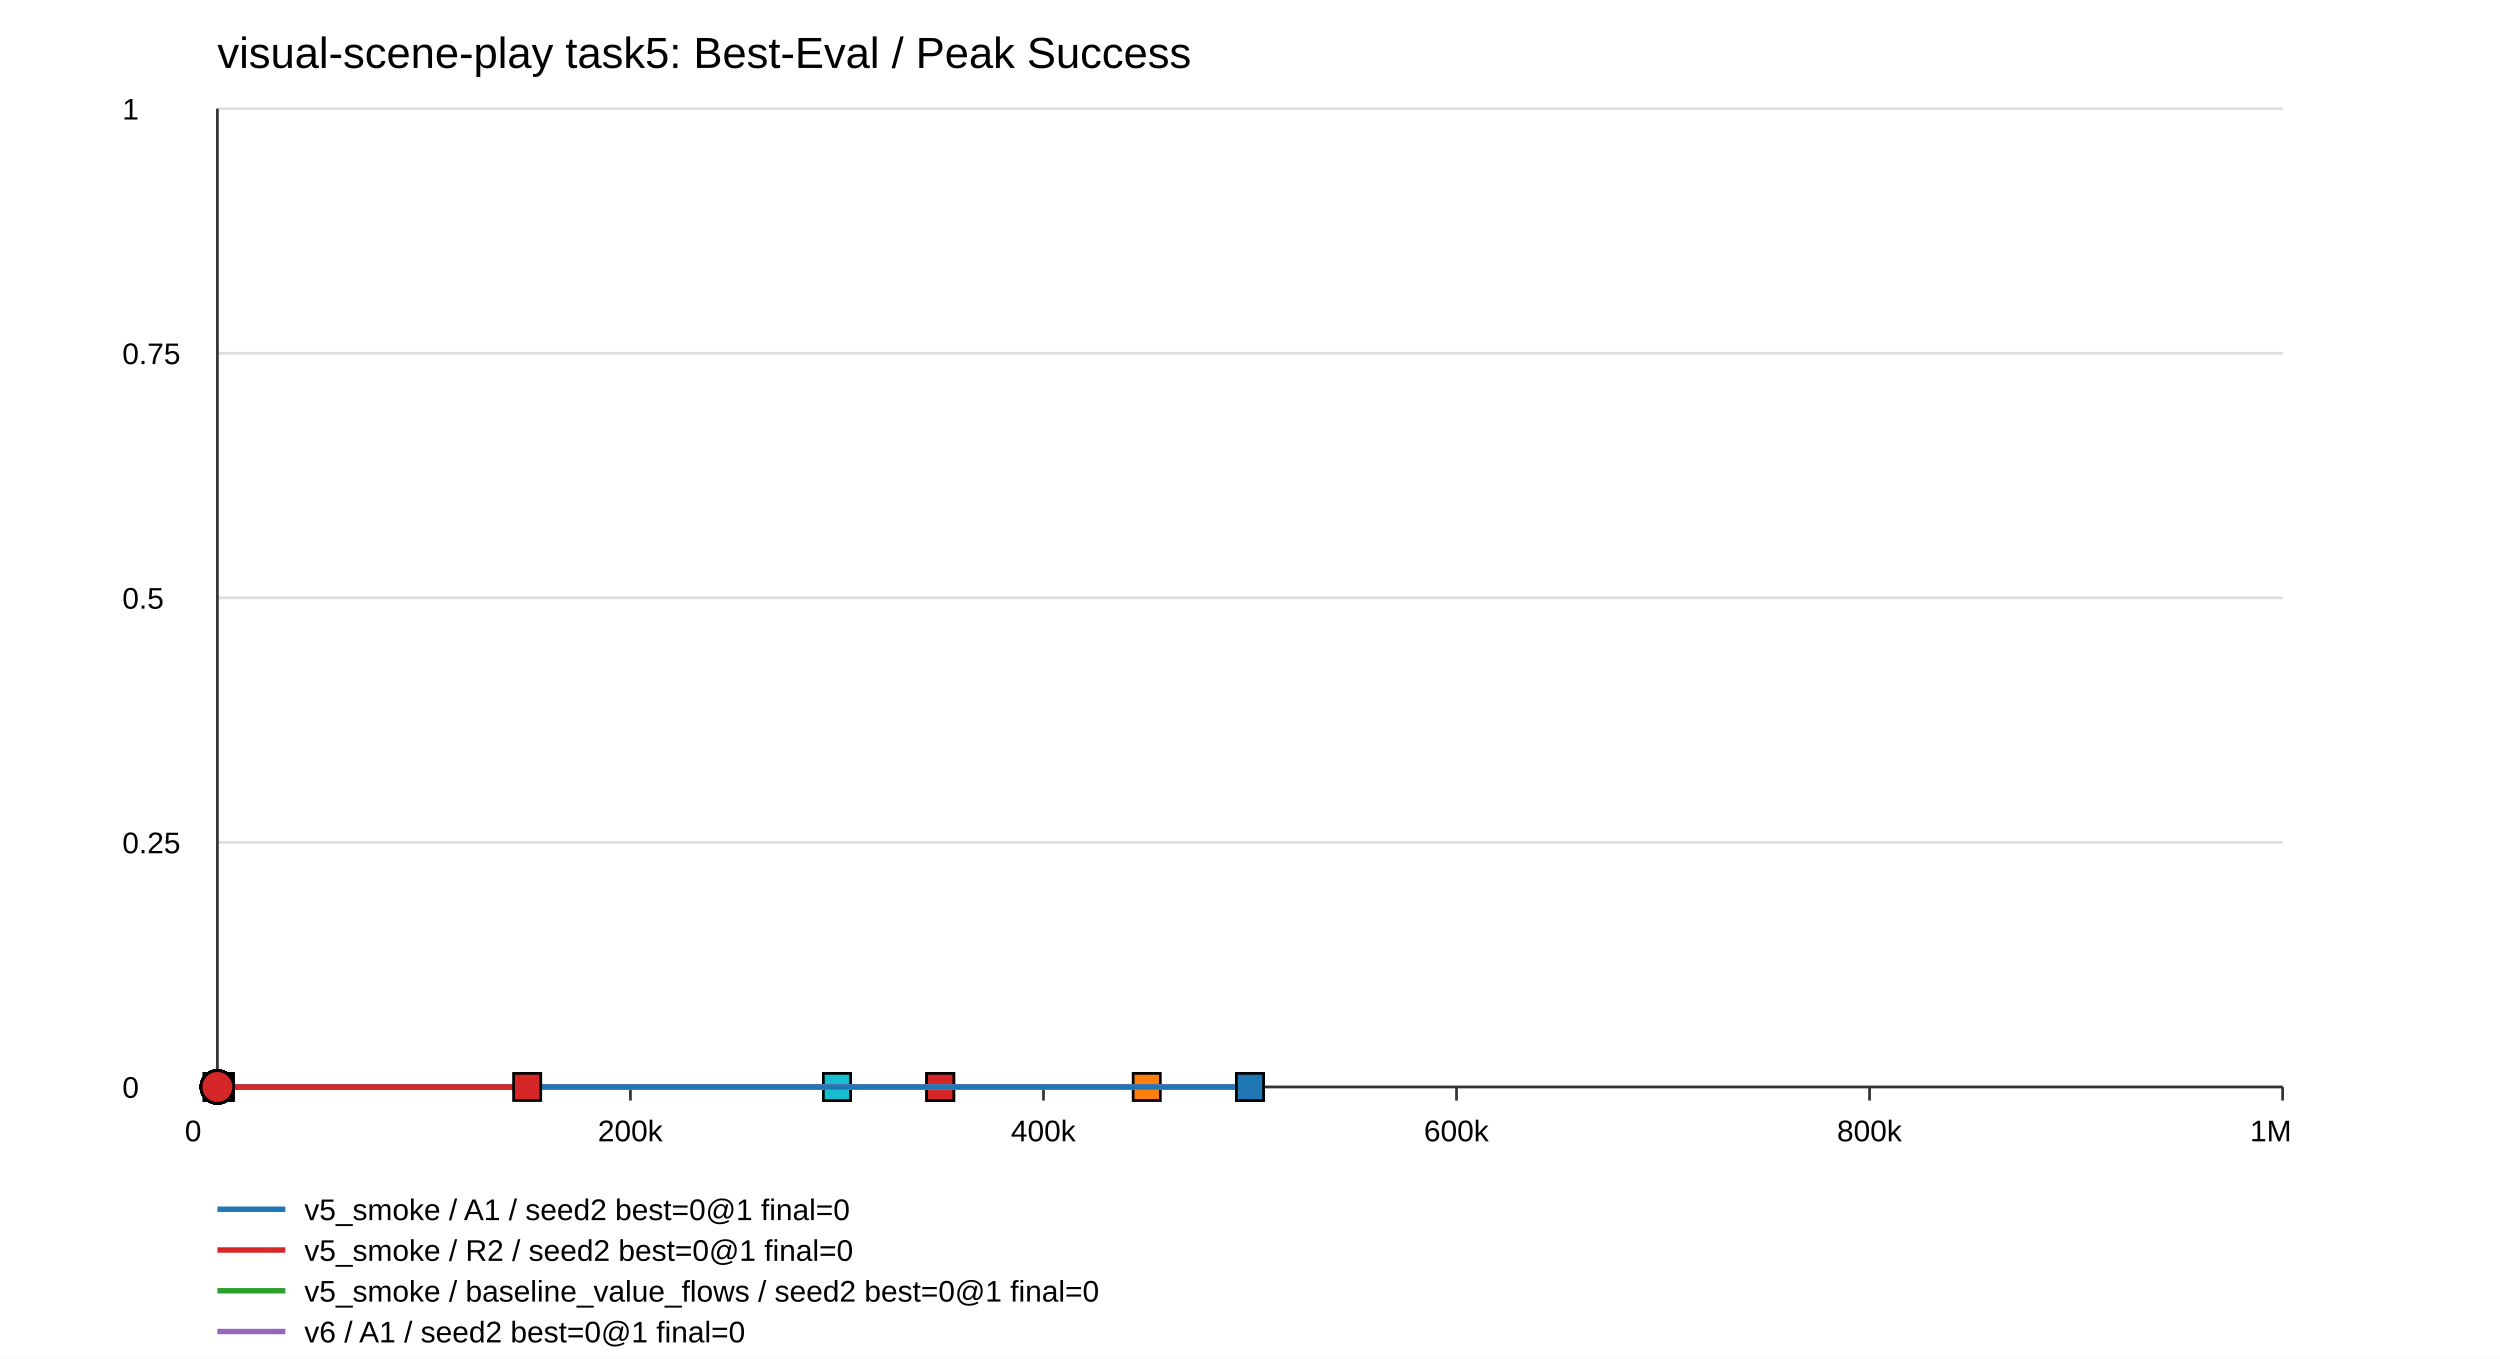
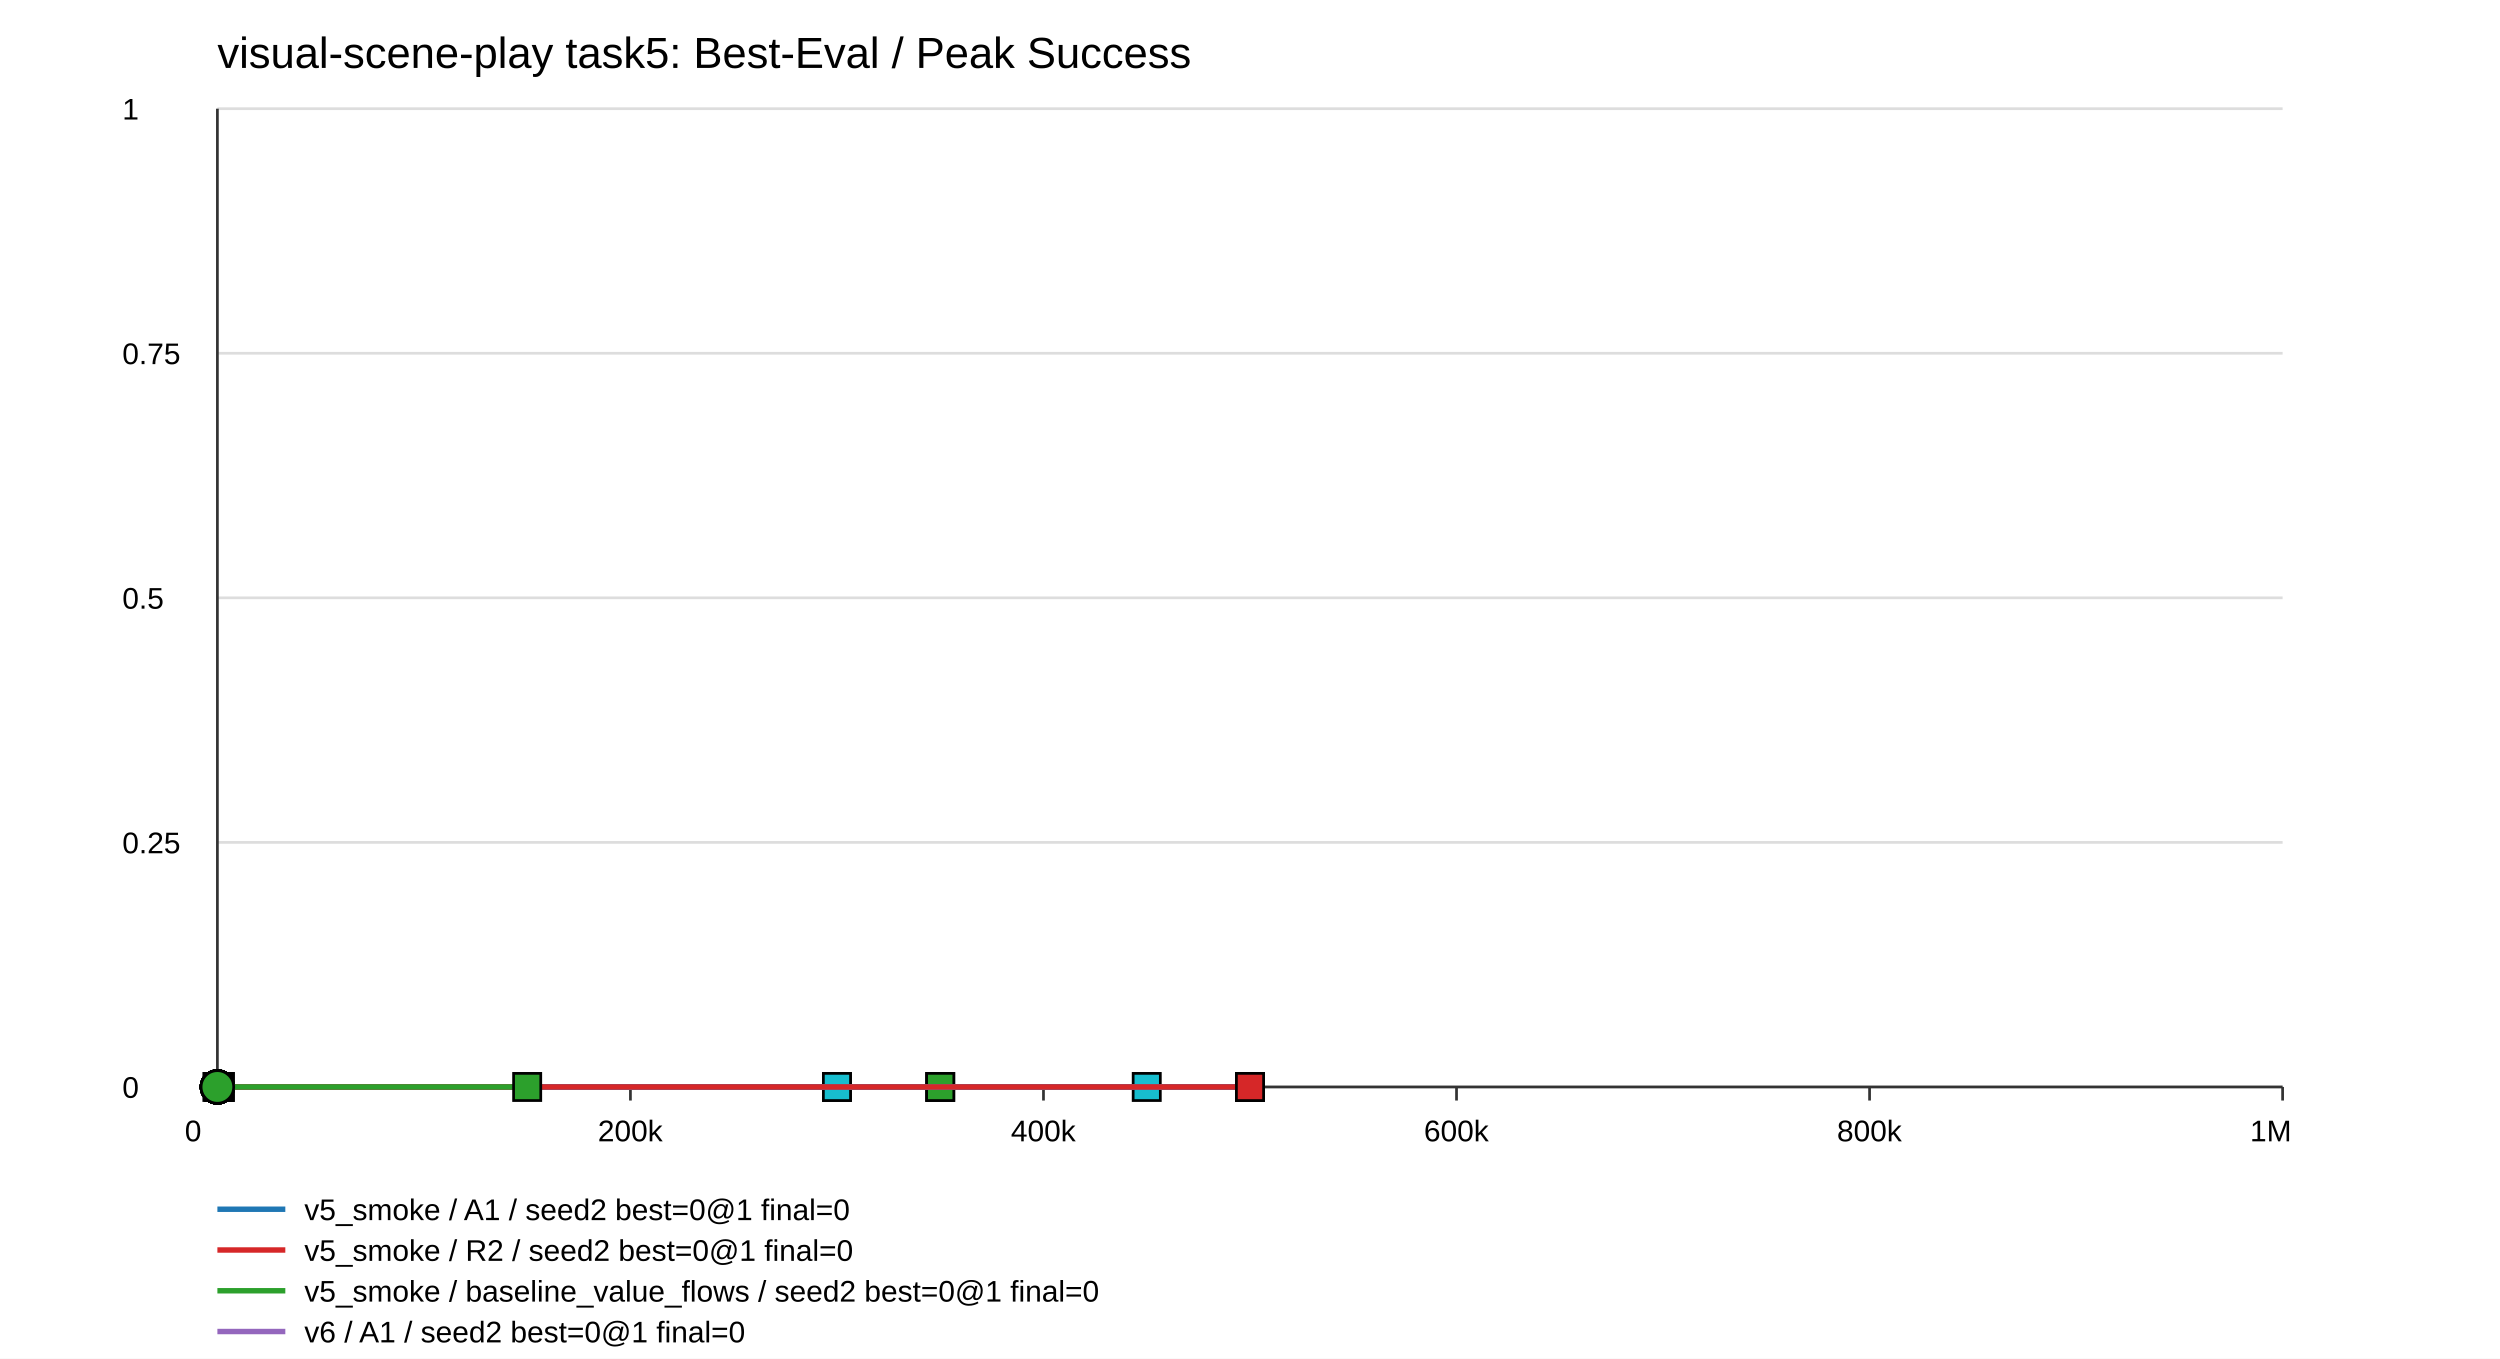
<svg xmlns="http://www.w3.org/2000/svg" width="920" height="500" viewBox="0 0 920 500">
  <rect width="100%" height="100%" fill="white" />
  <text x="80" y="25" font-family="Arial" font-size="16">visual-scene-play task5: Best-Eval / Peak Success</text>
  <line x1="80" y1="400.0" x2="840" y2="400.0" stroke="#ddd" />
  <text x="45" y="404.0" font-family="Arial" font-size="11">0</text>
  <line x1="80" y1="310.0" x2="840" y2="310.0" stroke="#ddd" />
  <text x="45" y="314.0" font-family="Arial" font-size="11">0.25</text>
  <line x1="80" y1="220.0" x2="840" y2="220.0" stroke="#ddd" />
  <text x="45" y="224.0" font-family="Arial" font-size="11">0.5</text>
  <line x1="80" y1="130.0" x2="840" y2="130.0" stroke="#ddd" />
  <text x="45" y="134.0" font-family="Arial" font-size="11">0.75</text>
  <line x1="80" y1="40.0" x2="840" y2="40.0" stroke="#ddd" />
  <text x="45" y="44.0" font-family="Arial" font-size="11">1</text>
  <line x1="80" y1="400" x2="840" y2="400" stroke="#333" />
  <line x1="80" y1="40" x2="80" y2="400" stroke="#333" />
  <line x1="80.0" y1="400" x2="80.0" y2="405" stroke="#333" />
  <text x="68.0" y="420" font-family="Arial" font-size="11">0</text>
  <line x1="232.0" y1="400" x2="232.0" y2="405" stroke="#333" />
  <text x="220.0" y="420" font-family="Arial" font-size="11">200k</text>
  <line x1="384.0" y1="400" x2="384.0" y2="405" stroke="#333" />
  <text x="372.0" y="420" font-family="Arial" font-size="11">400k</text>
  <line x1="536.0" y1="400" x2="536.0" y2="405" stroke="#333" />
  <text x="524.0" y="420" font-family="Arial" font-size="11">600k</text>
  <line x1="688.0" y1="400" x2="688.0" y2="405" stroke="#333" />
  <text x="676.0" y="420" font-family="Arial" font-size="11">800k</text>
  <line x1="840.0" y1="400" x2="840.0" y2="405" stroke="#333" />
  <text x="828.0" y="420" font-family="Arial" font-size="11">1M</text>
  <polyline points="80.0,400.0 80.8,400.0" fill="none" stroke="#1f77b4" stroke-width="2" />
  <circle cx="80.0" cy="400.0" r="6" fill="#1f77b4" stroke="black" />
  <rect x="75.8" y="395.0" width="10" height="10" fill="#1f77b4" stroke="black" />
  <line x1="80" y1="445" x2="105" y2="445" stroke="#1f77b4" stroke-width="2" />
  <text x="112" y="449" font-family="Arial" font-size="11">v5_smoke / A1 / seed2 best=0@1 final=0</text>
  <polyline points="80.0,400.0 80.8,400.0" fill="none" stroke="#d62728" stroke-width="2" />
  <circle cx="80.0" cy="400.0" r="6" fill="#d62728" stroke="black" />
  <rect x="75.8" y="395.0" width="10" height="10" fill="#d62728" stroke="black" />
  <line x1="80" y1="460" x2="105" y2="460" stroke="#d62728" stroke-width="2" />
  <text x="112" y="464" font-family="Arial" font-size="11">v5_smoke / R2 / seed2 best=0@1 final=0</text>
  <polyline points="80.0,400.0 80.8,400.0" fill="none" stroke="#2ca02c" stroke-width="2" />
  <circle cx="80.0" cy="400.0" r="6" fill="#2ca02c" stroke="black" />
  <rect x="75.8" y="395.0" width="10" height="10" fill="#2ca02c" stroke="black" />
  <line x1="80" y1="475" x2="105" y2="475" stroke="#2ca02c" stroke-width="2" />
  <text x="112" y="479" font-family="Arial" font-size="11">v5_smoke / baseline_value_flows / seed2 best=0@1 final=0</text>
  <polyline points="80.0,400.0 80.8,400.0" fill="none" stroke="#9467bd" stroke-width="2" />
  <circle cx="80.0" cy="400.0" r="6" fill="#9467bd" stroke="black" />
  <rect x="75.8" y="395.0" width="10" height="10" fill="#9467bd" stroke="black" />
  <line x1="80" y1="490" x2="105" y2="490" stroke="#9467bd" stroke-width="2" />
  <text x="112" y="494" font-family="Arial" font-size="11">v6 / A1 / seed2 best=0@1 final=0</text>
  <polyline points="80.0,400.0 118.0,400.0 156.0,400.0 194.0,400.0 232.0,400.0 270.0,400.0 308.0,400.0" fill="none" stroke="#ff7f0e" stroke-width="2" />
  <circle cx="80.0" cy="400.0" r="6" fill="#ff7f0e" stroke="black" />
  <rect x="303.0" y="395.0" width="10" height="10" fill="#ff7f0e" stroke="black" />
  <line x1="80" y1="505" x2="105" y2="505" stroke="#ff7f0e" stroke-width="2" />
  <text x="112" y="509" font-family="Arial" font-size="11">v6 / A1 / seed2 best=0@1 final=0</text>
  <polyline points="80.0,400.0 118.0,400.0 156.0,400.0 194.0,400.0 232.0,400.0 270.0,400.0 308.0,400.0" fill="none" stroke="#17becf" stroke-width="2" />
  <circle cx="80.0" cy="400.0" r="6" fill="#17becf" stroke="black" />
  <rect x="303.0" y="395.0" width="10" height="10" fill="#17becf" stroke="black" />
  <line x1="80" y1="520" x2="105" y2="520" stroke="#17becf" stroke-width="2" />
  <text x="112" y="524" font-family="Arial" font-size="11">v6 / R2 / seed2 best=0@1 final=0</text>
  <polyline points="80.0,400.0 118.0,400.0 156.0,400.0 194.0,400.0 232.0,400.0 270.0,400.0 308.0,400.0 346.0,400.0" fill="none" stroke="#8c564b" stroke-width="2" />
  <circle cx="80.0" cy="400.0" r="6" fill="#8c564b" stroke="black" />
  <rect x="341.0" y="395.0" width="10" height="10" fill="#8c564b" stroke="black" />
  <line x1="80" y1="535" x2="105" y2="535" stroke="#8c564b" stroke-width="2" />
  <text x="112" y="539" font-family="Arial" font-size="11">v8p1 / R2_stable_strong / seed10 best=0@1 final=0</text>
  <polyline points="80.0,400.0 118.0,400.0 156.0,400.0 194.0,400.0 232.0,400.0 270.0,400.0 308.0,400.0 346.0,400.0 384.0,400.0 422.0,400.0 460.0,400.0" fill="none" stroke="#e377c2" stroke-width="2" />
  <circle cx="80.0" cy="400.0" r="6" fill="#e377c2" stroke="black" />
  <rect x="455.0" y="395.0" width="10" height="10" fill="#e377c2" stroke="black" />
  <line x1="80" y1="550" x2="105" y2="550" stroke="#e377c2" stroke-width="2" />
  <text x="112" y="554" font-family="Arial" font-size="11">v8p1 / R2_stable_strong / seed11 best=0@1 final=0</text>
-   <polyline points="80.0,400.0" fill="none" stroke="#1f77b4" stroke-width="2" />
+   <polyline points="80.0,400.0 118.0,400.0 156.0,400.0 194.0,400.0 232.0,400.0 270.0,400.0 308.0,400.0 346.0,400.0 384.0,400.0 422.0,400.0 460.0,400.0" fill="none" stroke="#1f77b4" stroke-width="2" />
  <circle cx="80.0" cy="400.0" r="6" fill="#1f77b4" stroke="black" />
-   <rect x="75.0" y="395.0" width="10" height="10" fill="#1f77b4" stroke="black" />
+   <rect x="455.0" y="395.0" width="10" height="10" fill="#1f77b4" stroke="black" />
  <line x1="80" y1="565" x2="105" y2="565" stroke="#1f77b4" stroke-width="2" />
  <text x="112" y="569" font-family="Arial" font-size="11">v8p1 / R2_stable_strong / seed12 best=0@1 final=0</text>
-   <polyline points="80.0,400.0 118.0,400.0 156.0,400.0 194.0,400.0 232.0,400.0 270.0,400.0 308.0,400.0 346.0,400.0" fill="none" stroke="#d62728" stroke-width="2" />
+   <polyline points="80.0,400.0" fill="none" stroke="#d62728" stroke-width="2" />
  <circle cx="80.0" cy="400.0" r="6" fill="#d62728" stroke="black" />
-   <rect x="341.0" y="395.0" width="10" height="10" fill="#d62728" stroke="black" />
+   <rect x="75.0" y="395.0" width="10" height="10" fill="#d62728" stroke="black" />
  <line x1="80" y1="580" x2="105" y2="580" stroke="#d62728" stroke-width="2" />
-   <text x="112" y="584" font-family="Arial" font-size="11">v8p1 / R2_stable_strong / seed2 best=0@1 final=0</text>
-   <polyline points="80.0,400.0 118.0,400.0 156.0,400.0 194.0,400.0 232.0,400.0 270.0,400.0 308.0,400.0 346.0,400.0 384.0,400.0 422.0,400.0 460.0,400.0" fill="none" stroke="#2ca02c" stroke-width="2" />
+   <text x="112" y="584" font-family="Arial" font-size="11">v8p1 / R2_stable_strong / seed13 best=0@1 final=0</text>
+   <polyline points="80.0,400.0 118.0,400.0 156.0,400.0 194.0,400.0 232.0,400.0 270.0,400.0 308.0,400.0 346.0,400.0" fill="none" stroke="#2ca02c" stroke-width="2" />
  <circle cx="80.0" cy="400.0" r="6" fill="#2ca02c" stroke="black" />
-   <rect x="455.0" y="395.0" width="10" height="10" fill="#2ca02c" stroke="black" />
+   <rect x="341.0" y="395.0" width="10" height="10" fill="#2ca02c" stroke="black" />
  <line x1="80" y1="595" x2="105" y2="595" stroke="#2ca02c" stroke-width="2" />
  <text x="112" y="599" font-family="Arial" font-size="11">v8p1 / R2_stable_strong / seed2 best=0@1 final=0</text>
  <polyline points="80.0,400.0 118.0,400.0 156.0,400.0 194.0,400.0 232.0,400.0 270.0,400.0 308.0,400.0 346.0,400.0 384.0,400.0 422.0,400.0 460.0,400.0" fill="none" stroke="#9467bd" stroke-width="2" />
  <circle cx="80.0" cy="400.0" r="6" fill="#9467bd" stroke="black" />
  <rect x="455.0" y="395.0" width="10" height="10" fill="#9467bd" stroke="black" />
  <line x1="80" y1="610" x2="105" y2="610" stroke="#9467bd" stroke-width="2" />
-   <text x="112" y="614" font-family="Arial" font-size="11">v8p1 / R2_stable_strong / seed3 best=0@1 final=0</text>
-   <polyline points="80.0,400.0 118.0,400.0 156.0,400.0 194.0,400.0 232.0,400.0 270.0,400.0 308.0,400.0 346.0,400.0 384.0,400.0 422.0,400.0" fill="none" stroke="#ff7f0e" stroke-width="2" />
+   <text x="112" y="614" font-family="Arial" font-size="11">v8p1 / R2_stable_strong / seed2 best=0@1 final=0</text>
+   <polyline points="80.0,400.0 118.0,400.0 156.0,400.0 194.0,400.0 232.0,400.0 270.0,400.0 308.0,400.0 346.0,400.0 384.0,400.0 422.0,400.0 460.0,400.0" fill="none" stroke="#ff7f0e" stroke-width="2" />
  <circle cx="80.0" cy="400.0" r="6" fill="#ff7f0e" stroke="black" />
-   <rect x="417.0" y="395.0" width="10" height="10" fill="#ff7f0e" stroke="black" />
+   <rect x="455.0" y="395.0" width="10" height="10" fill="#ff7f0e" stroke="black" />
  <line x1="80" y1="625" x2="105" y2="625" stroke="#ff7f0e" stroke-width="2" />
-   <text x="112" y="629" font-family="Arial" font-size="11">v8p1 / R2_stable_strong / seed4 best=0@1 final=0</text>
-   <polyline points="80.0,400.0 118.0,400.0 156.0,400.0 194.0,400.0 232.0,400.0 270.0,400.0 308.0,400.0 346.0,400.0 384.0,400.0 422.0,400.0 460.0,400.0" fill="none" stroke="#17becf" stroke-width="2" />
+   <text x="112" y="629" font-family="Arial" font-size="11">v8p1 / R2_stable_strong / seed3 best=0@1 final=0</text>
+   <polyline points="80.0,400.0 118.0,400.0 156.0,400.0 194.0,400.0 232.0,400.0 270.0,400.0 308.0,400.0 346.0,400.0 384.0,400.0 422.0,400.0" fill="none" stroke="#17becf" stroke-width="2" />
  <circle cx="80.0" cy="400.0" r="6" fill="#17becf" stroke="black" />
-   <rect x="455.0" y="395.0" width="10" height="10" fill="#17becf" stroke="black" />
+   <rect x="417.0" y="395.0" width="10" height="10" fill="#17becf" stroke="black" />
  <line x1="80" y1="640" x2="105" y2="640" stroke="#17becf" stroke-width="2" />
-   <text x="112" y="644" font-family="Arial" font-size="11">v8p1 / R2_stable_strong / seed5 best=0@1 final=0</text>
+   <text x="112" y="644" font-family="Arial" font-size="11">v8p1 / R2_stable_strong / seed4 best=0@1 final=0</text>
  <polyline points="80.0,400.0 118.0,400.0 156.0,400.0 194.0,400.0 232.0,400.0 270.0,400.0 308.0,400.0 346.0,400.0 384.0,400.0 422.0,400.0 460.0,400.0" fill="none" stroke="#8c564b" stroke-width="2" />
  <circle cx="80.0" cy="400.0" r="6" fill="#8c564b" stroke="black" />
  <rect x="455.0" y="395.0" width="10" height="10" fill="#8c564b" stroke="black" />
  <line x1="80" y1="655" x2="105" y2="655" stroke="#8c564b" stroke-width="2" />
-   <text x="112" y="659" font-family="Arial" font-size="11">v8p1 / R2_stable_strong / seed6 best=0@1 final=0</text>
+   <text x="112" y="659" font-family="Arial" font-size="11">v8p1 / R2_stable_strong / seed5 best=0@1 final=0</text>
  <polyline points="80.0,400.0 118.0,400.0 156.0,400.0 194.0,400.0 232.0,400.0 270.0,400.0 308.0,400.0 346.0,400.0 384.0,400.0 422.0,400.0 460.0,400.0" fill="none" stroke="#e377c2" stroke-width="2" />
  <circle cx="80.0" cy="400.0" r="6" fill="#e377c2" stroke="black" />
  <rect x="455.0" y="395.0" width="10" height="10" fill="#e377c2" stroke="black" />
  <line x1="80" y1="670" x2="105" y2="670" stroke="#e377c2" stroke-width="2" />
-   <text x="112" y="674" font-family="Arial" font-size="11">v8p1 / R2_stable_strong / seed7 best=0@1 final=0</text>
+   <text x="112" y="674" font-family="Arial" font-size="11">v8p1 / R2_stable_strong / seed6 best=0@1 final=0</text>
  <polyline points="80.0,400.0 118.0,400.0 156.0,400.0 194.0,400.0 232.0,400.0 270.0,400.0 308.0,400.0 346.0,400.0 384.0,400.0 422.0,400.0 460.0,400.0" fill="none" stroke="#1f77b4" stroke-width="2" />
  <circle cx="80.0" cy="400.0" r="6" fill="#1f77b4" stroke="black" />
  <rect x="455.0" y="395.0" width="10" height="10" fill="#1f77b4" stroke="black" />
  <line x1="80" y1="685" x2="105" y2="685" stroke="#1f77b4" stroke-width="2" />
-   <text x="112" y="689" font-family="Arial" font-size="11">v8p1 / R2_stable_strong / seed8 best=0@1 final=0</text>
-   <polyline points="80.0,400.0 118.0,400.0 156.0,400.0 194.0,400.0" fill="none" stroke="#d62728" stroke-width="2" />
+   <text x="112" y="689" font-family="Arial" font-size="11">v8p1 / R2_stable_strong / seed7 best=0@1 final=0</text>
+   <polyline points="80.0,400.0 118.0,400.0 156.0,400.0 194.0,400.0 232.0,400.0 270.0,400.0 308.0,400.0 346.0,400.0 384.0,400.0 422.0,400.0 460.0,400.0" fill="none" stroke="#d62728" stroke-width="2" />
  <circle cx="80.0" cy="400.0" r="6" fill="#d62728" stroke="black" />
-   <rect x="189.0" y="395.0" width="10" height="10" fill="#d62728" stroke="black" />
+   <rect x="455.0" y="395.0" width="10" height="10" fill="#d62728" stroke="black" />
  <line x1="80" y1="700" x2="105" y2="700" stroke="#d62728" stroke-width="2" />
-   <text x="112" y="704" font-family="Arial" font-size="11">v8p1 / R2_stable_strong / seed9 best=0@1 final=0</text>
+   <text x="112" y="704" font-family="Arial" font-size="11">v8p1 / R2_stable_strong / seed8 best=0@1 final=0</text>
+   <polyline points="80.0,400.0 118.0,400.0 156.0,400.0 194.0,400.0" fill="none" stroke="#2ca02c" stroke-width="2" />
+   <circle cx="80.0" cy="400.0" r="6" fill="#2ca02c" stroke="black" />
+   <rect x="189.0" y="395.0" width="10" height="10" fill="#2ca02c" stroke="black" />
+   <line x1="80" y1="715" x2="105" y2="715" stroke="#2ca02c" stroke-width="2" />
+   <text x="112" y="719" font-family="Arial" font-size="11">v8p1 / R2_stable_strong / seed9 best=0@1 final=0</text>
</svg>
